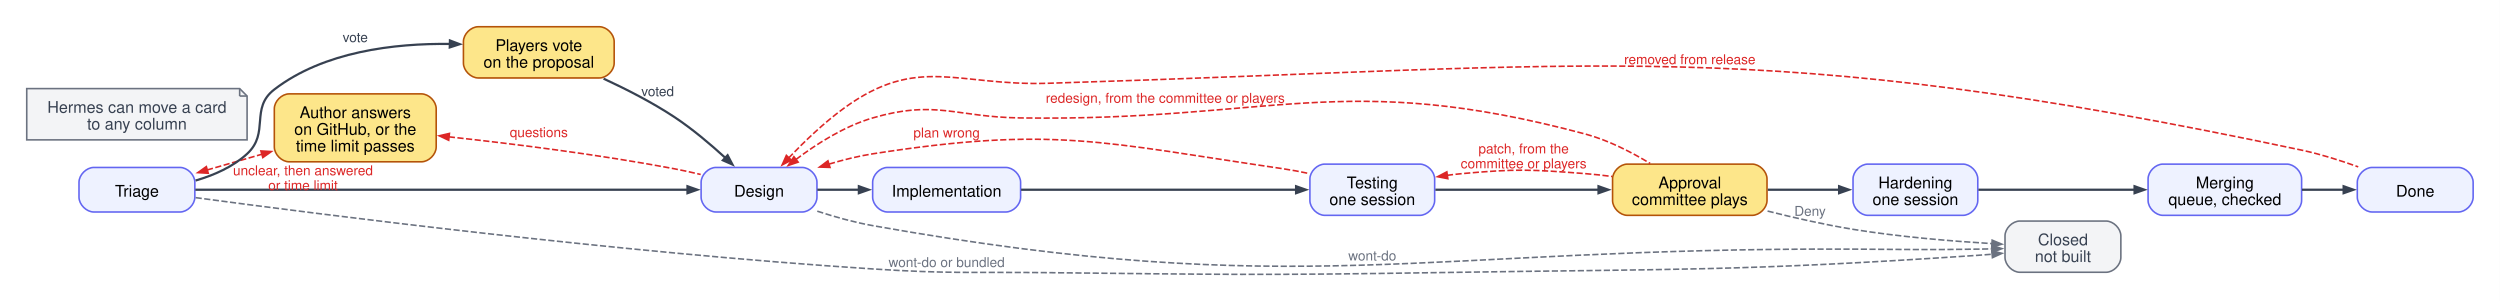
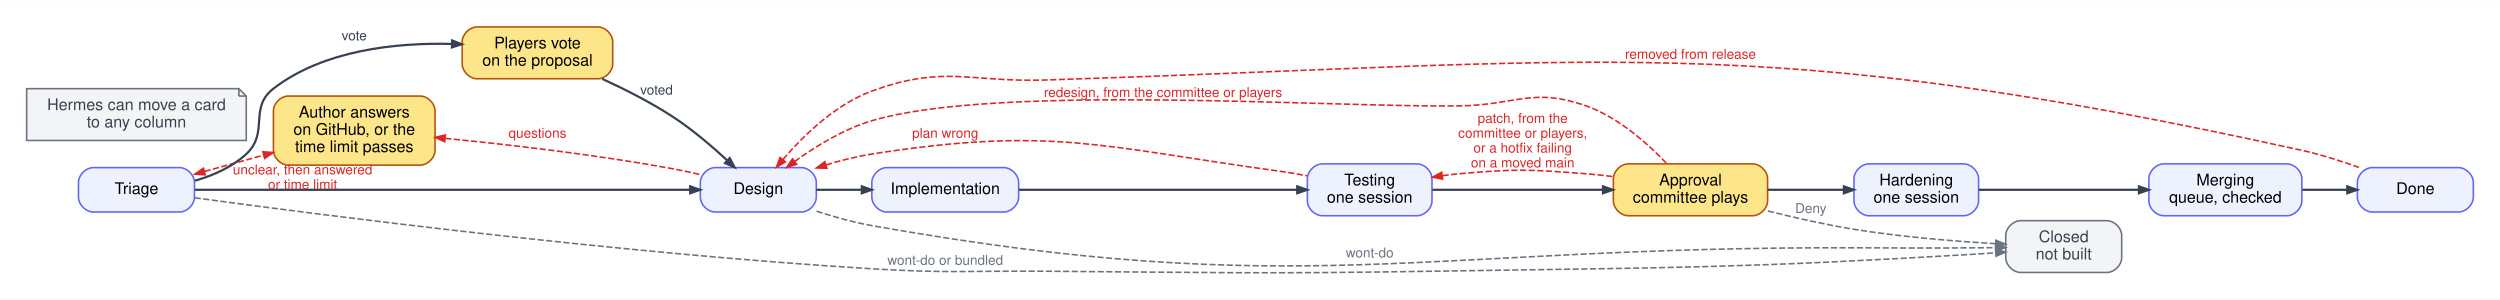
- <svg xmlns="http://www.w3.org/2000/svg" width="2020pt" height="243pt" viewBox="0.00 0.00 2020.00 243.00">
-   <g id="graph0" class="graph" transform="scale(1 1) rotate(0) translate(21.6 221.78)">
-     <polygon fill="white" stroke="none" points="-21.6,21.6 -21.6,-221.78 1998.3,-221.78 1998.3,21.6 -21.6,21.6" />
+ <svg xmlns="http://www.w3.org/2000/svg" width="2026pt" height="243pt" viewBox="0.00 0.00 2026.20 242.55">
+   <g id="graph0" class="graph" transform="scale(1 1) rotate(0) translate(21.6 220.95)">
+     <polygon fill="white" stroke="transparent" points="-21.6,21.6 -21.6,-220.95 2004.6,-220.95 2004.6,21.6 -21.6,21.6" />
    <g id="node1" class="node">
-       <path fill="#eef2ff" stroke="#6366f1" stroke-width="1.3" d="M123.83,-86.48C123.83,-86.48 54.23,-86.48 54.23,-86.48 48.23,-86.48 42.23,-80.48 42.23,-74.48 42.23,-74.48 42.23,-62.48 42.23,-62.48 42.23,-56.48 48.23,-50.48 54.23,-50.48 54.23,-50.48 123.83,-50.48 123.83,-50.48 129.83,-50.48 135.83,-56.48 135.83,-62.48 135.83,-62.48 135.83,-74.48 135.83,-74.48 135.83,-80.48 129.83,-86.48 123.83,-86.48" />
-       <text xml:space="preserve" text-anchor="middle" x="89.03" y="-62.88" font-family="Helvetica,sans-Serif" font-size="13.00">Triage</text>
+       <path fill="#eef2ff" stroke="#6366f1" stroke-width="1.3" d="M124,-85.35C124,-85.35 54,-85.35 54,-85.35 48,-85.35 42,-79.35 42,-73.35 42,-73.35 42,-61.35 42,-61.35 42,-55.35 48,-49.35 54,-49.35 54,-49.35 124,-49.35 124,-49.35 130,-49.35 136,-55.35 136,-61.35 136,-61.35 136,-73.35 136,-73.35 136,-79.35 130,-85.35 124,-85.35" />
+       <text text-anchor="middle" x="89" y="-63.95" font-family="Helvetica,sans-Serif" font-size="13.00">Triage</text>
    </g>
    <g id="node2" class="node">
-       <path fill="#eef2ff" stroke="#6366f1" stroke-width="1.3" d="M626.5,-86.48C626.5,-86.48 556.9,-86.48 556.9,-86.48 550.9,-86.48 544.9,-80.48 544.9,-74.48 544.9,-74.48 544.9,-62.48 544.9,-62.48 544.9,-56.48 550.9,-50.48 556.9,-50.48 556.9,-50.48 626.5,-50.48 626.5,-50.48 632.5,-50.48 638.5,-56.48 638.5,-62.48 638.5,-62.48 638.5,-74.48 638.5,-74.48 638.5,-80.48 632.5,-86.48 626.5,-86.48" />
-       <text xml:space="preserve" text-anchor="middle" x="591.7" y="-62.88" font-family="Helvetica,sans-Serif" font-size="13.00">Design</text>
+       <path fill="#eef2ff" stroke="#6366f1" stroke-width="1.3" d="M628,-85.35C628,-85.35 558,-85.35 558,-85.35 552,-85.35 546,-79.35 546,-73.35 546,-73.35 546,-61.35 546,-61.35 546,-55.35 552,-49.35 558,-49.35 558,-49.35 628,-49.35 628,-49.35 634,-49.35 640,-55.35 640,-61.35 640,-61.35 640,-73.35 640,-73.35 640,-79.35 634,-85.35 628,-85.35" />
+       <text text-anchor="middle" x="593" y="-63.95" font-family="Helvetica,sans-Serif" font-size="13.00">Design</text>
    </g>
    <g id="edge1" class="edge">
-       <path fill="none" stroke="#374151" stroke-width="1.8" d="M136.23,-68.48C228.26,-68.48 434.17,-68.48 534.11,-68.48" />
-       <polygon fill="#374151" stroke="#374151" stroke-width="1.8" points="533.88,-71.28 541.88,-68.48 533.88,-65.68 533.88,-71.28" />
+       <path fill="none" stroke="#374151" stroke-width="1.8" d="M136.33,-67.35C229.35,-67.35 438.4,-67.35 537.68,-67.35" />
+       <polygon fill="#374151" stroke="#374151" stroke-width="1.8" points="537.78,-70.15 545.78,-67.35 537.78,-64.55 537.78,-70.15" />
    </g>
    <g id="node9" class="node">
-       <path fill="#fde68a" stroke="#b45309" stroke-width="1.3" d="M318.85,-145.93C318.85,-145.93 212.05,-145.93 212.05,-145.93 206.05,-145.93 200.05,-139.93 200.05,-133.93 200.05,-133.93 200.05,-103.03 200.05,-103.03 200.05,-97.03 206.05,-91.03 212.05,-91.03 212.05,-91.03 318.85,-91.03 318.85,-91.03 324.85,-91.03 330.85,-97.03 330.85,-103.03 330.85,-103.03 330.85,-133.93 330.85,-133.93 330.85,-139.93 324.85,-145.93 318.85,-145.93" />
-       <text xml:space="preserve" text-anchor="middle" x="265.45" y="-126.38" font-family="Helvetica,sans-Serif" font-size="13.00">Author answers</text>
-       <text xml:space="preserve" text-anchor="middle" x="265.45" y="-112.88" font-family="Helvetica,sans-Serif" font-size="13.00">on GitHub, or the</text>
-       <text xml:space="preserve" text-anchor="middle" x="265.45" y="-99.38" font-family="Helvetica,sans-Serif" font-size="13.00">time limit passes</text>
+       <path fill="#fde68a" stroke="#b45309" stroke-width="1.3" d="M319,-143.35C319,-143.35 212,-143.35 212,-143.35 206,-143.35 200,-137.35 200,-131.35 200,-131.35 200,-99.35 200,-99.35 200,-93.35 206,-87.35 212,-87.35 212,-87.35 319,-87.35 319,-87.35 325,-87.35 331,-93.35 331,-99.35 331,-99.35 331,-131.35 331,-131.35 331,-137.35 325,-143.35 319,-143.35" />
+       <text text-anchor="middle" x="265.5" y="-125.95" font-family="Helvetica,sans-Serif" font-size="13.00">Author answers</text>
+       <text text-anchor="middle" x="265.5" y="-111.95" font-family="Helvetica,sans-Serif" font-size="13.00">on GitHub, or the</text>
+       <text text-anchor="middle" x="265.5" y="-97.95" font-family="Helvetica,sans-Serif" font-size="13.00">time limit passes</text>
    </g>
    <g id="edge8" class="edge">
-       <path fill="none" stroke="#dc2626" stroke-width="1.3" stroke-dasharray="5,2" d="M145.63,-84.41C159.84,-88.49 175.34,-92.93 190.32,-97.23" />
-       <polygon fill="#dc2626" stroke="#dc2626" stroke-width="1.3" points="146.66,-81.8 138.2,-82.29 145.12,-87.18 146.66,-81.8" />
-       <polygon fill="#dc2626" stroke="#dc2626" stroke-width="1.3" points="189.21,-99.82 197.67,-99.33 190.75,-94.44 189.21,-99.82" />
-       <text xml:space="preserve" text-anchor="middle" x="223.21" y="-80.19" font-family="Helvetica,sans-Serif" font-size="11.00" fill="#dc2626">unclear, then answered</text>
-       <text xml:space="preserve" text-anchor="middle" x="223.21" y="-68.19" font-family="Helvetica,sans-Serif" font-size="11.00" fill="#dc2626">or time limit</text>
+       <path fill="none" stroke="#dc2626" stroke-width="1.3" stroke-dasharray="5,2" d="M144.24,-82.27C159.39,-86.43 176.1,-91.03 192.12,-95.43" />
+       <polygon fill="#dc2626" stroke="#dc2626" stroke-width="1.3" points="144.76,-79.5 136.3,-80.08 143.28,-84.9 144.76,-79.5" />
+       <polygon fill="#dc2626" stroke="#dc2626" stroke-width="1.3" points="191.46,-98.16 199.91,-97.58 192.94,-92.76 191.46,-98.16" />
+       <text text-anchor="middle" x="223.66" y="-79.91" font-family="Helvetica,sans-Serif" font-size="11.00" fill="#dc2626">unclear, then answered</text>
+       <text text-anchor="middle" x="223.66" y="-67.91" font-family="Helvetica,sans-Serif" font-size="11.00" fill="#dc2626">or time limit</text>
    </g>
    <g id="node10" class="node">
-       <path fill="#fde68a" stroke="#b45309" stroke-width="1.3" d="M462.65,-200.18C462.65,-200.18 364.85,-200.18 364.85,-200.18 358.85,-200.18 352.85,-194.18 352.85,-188.18 352.85,-188.18 352.85,-170.78 352.85,-170.78 352.85,-164.78 358.85,-158.78 364.85,-158.78 364.85,-158.78 462.65,-158.78 462.65,-158.78 468.65,-158.78 474.65,-164.78 474.65,-170.78 474.65,-170.78 474.65,-188.18 474.65,-188.18 474.65,-194.18 468.65,-200.18 462.65,-200.18" />
-       <text xml:space="preserve" text-anchor="middle" x="413.75" y="-180.63" font-family="Helvetica,sans-Serif" font-size="13.00">Players vote</text>
-       <text xml:space="preserve" text-anchor="middle" x="413.75" y="-167.13" font-family="Helvetica,sans-Serif" font-size="13.00">on the proposal</text>
+       <path fill="#fde68a" stroke="#b45309" stroke-width="1.3" d="M463,-199.35C463,-199.35 365,-199.35 365,-199.35 359,-199.35 353,-193.35 353,-187.35 353,-187.35 353,-169.35 353,-169.35 353,-163.35 359,-157.35 365,-157.35 365,-157.35 463,-157.35 463,-157.35 469,-157.35 475,-163.35 475,-169.35 475,-169.35 475,-187.35 475,-187.35 475,-193.35 469,-199.35 463,-199.35" />
+       <text text-anchor="middle" x="414" y="-181.95" font-family="Helvetica,sans-Serif" font-size="13.00">Players vote</text>
+       <text text-anchor="middle" x="414" y="-167.95" font-family="Helvetica,sans-Serif" font-size="13.00">on the proposal</text>
    </g>
    <g id="edge10" class="edge">
-       <path fill="none" stroke="#374151" stroke-width="1.8" d="M136.43,-75.9C151.15,-80.18 166.57,-86.9 178.05,-97.48 196.51,-114.48 180.15,-134.18 200.05,-149.48 240.01,-180.19 297.07,-186.84 342.03,-186.27" />
-       <polygon fill="#374151" stroke="#374151" stroke-width="1.8" points="341.95,-189.07 349.87,-186.07 341.8,-183.47 341.95,-189.07" />
-       <text xml:space="preserve" text-anchor="middle" x="265.45" y="-187.78" font-family="Helvetica,sans-Serif" font-size="11.00" fill="#374151">vote</text>
+       <path fill="none" stroke="#374151" stroke-width="1.8" d="M136.43,-74.73C151.16,-79 166.56,-85.73 178,-96.35 196.7,-113.69 179.79,-133.78 200,-149.35 240.72,-180.71 299.28,-186.72 344.7,-185.58" />
+       <polygon fill="#374151" stroke="#374151" stroke-width="1.8" points="344.83,-188.38 352.73,-185.3 344.63,-182.78 344.83,-188.38" />
+       <text text-anchor="middle" x="265.5" y="-188.55" font-family="Helvetica,sans-Serif" font-size="11.00" fill="#374151">vote</text>
    </g>
    <g id="node12" class="node">
-       <path fill="#f3f4f6" stroke="#6b7280" stroke-width="1.3" d="M1680.05,-43.18C1680.05,-43.18 1610.45,-43.18 1610.45,-43.18 1604.45,-43.18 1598.45,-37.18 1598.45,-31.18 1598.45,-31.18 1598.45,-13.78 1598.45,-13.78 1598.45,-7.78 1604.45,-1.78 1610.45,-1.78 1610.45,-1.78 1680.05,-1.78 1680.05,-1.78 1686.05,-1.78 1692.05,-7.78 1692.05,-13.78 1692.05,-13.78 1692.05,-31.18 1692.05,-31.18 1692.05,-37.18 1686.05,-43.18 1680.05,-43.18" />
-       <text xml:space="preserve" text-anchor="middle" x="1645.25" y="-23.63" font-family="Helvetica,sans-Serif" font-size="13.00" fill="#374151">Closed</text>
-       <text xml:space="preserve" text-anchor="middle" x="1645.25" y="-10.13" font-family="Helvetica,sans-Serif" font-size="13.00" fill="#374151">not built</text>
+       <path fill="#f3f4f6" stroke="#6b7280" stroke-width="1.3" d="M1686,-42.35C1686,-42.35 1616,-42.35 1616,-42.35 1610,-42.35 1604,-36.35 1604,-30.35 1604,-30.35 1604,-12.35 1604,-12.35 1604,-6.35 1610,-0.35 1616,-0.35 1616,-0.35 1686,-0.35 1686,-0.35 1692,-0.35 1698,-6.35 1698,-12.35 1698,-12.35 1698,-30.35 1698,-30.35 1698,-36.35 1692,-42.35 1686,-42.35" />
+       <text text-anchor="middle" x="1651" y="-24.95" font-family="Helvetica,sans-Serif" font-size="13.00" fill="#374151">Closed</text>
+       <text text-anchor="middle" x="1651" y="-10.95" font-family="Helvetica,sans-Serif" font-size="13.00" fill="#374151">not built</text>
    </g>
    <g id="edge16" class="edge">
-       <path fill="none" stroke="#6b7280" stroke-width="1.3" stroke-dasharray="5,2" d="M136.46,-62.09C236.31,-48.66 478.99,-17.64 683.5,-4.48 746.3,-0.43 762.13,-2.14 825.05,-1.48 963.95,0 998.71,0.74 1137.6,-1.48 1332.72,-4.59 1381.75,-2.34 1576.45,-15.48 1580.26,-15.73 1584.19,-16.04 1588.14,-16.37" />
-       <polygon fill="#6b7280" stroke="#6b7280" stroke-width="1.3" points="1587.79,-19.15 1596.01,-17.08 1588.29,-13.57 1587.79,-19.15" />
-       <text xml:space="preserve" text-anchor="middle" x="743.28" y="-6.03" font-family="Helvetica,sans-Serif" font-size="11.00" fill="#6b7280">wont-do or bundled</text>
+       <path fill="none" stroke="#6b7280" stroke-width="1.3" stroke-dasharray="5,2" d="M136.17,-60.9C236.03,-47.28 479.67,-15.82 685,-3.35 747.56,0.45 763.33,-1.79 826,-1.35 965.11,-0.36 999.91,0.85 1139,-1.35 1335.96,-4.46 1385.36,-3.57 1582,-15.35 1586.44,-15.61 1591.03,-15.93 1595.65,-16.27" />
+       <polygon fill="#6b7280" stroke="#6b7280" stroke-width="1.3" points="1595.74,-19.09 1603.94,-16.93 1596.18,-13.51 1595.74,-19.09" />
+       <text text-anchor="middle" x="744.5" y="-6.55" font-family="Helvetica,sans-Serif" font-size="11.00" fill="#6b7280">wont-do or bundled</text>
    </g>
    <g id="node3" class="node">
-       <path fill="#eef2ff" stroke="#6366f1" stroke-width="1.3" d="M791.05,-86.48C791.05,-86.48 695.5,-86.48 695.5,-86.48 689.5,-86.48 683.5,-80.48 683.5,-74.48 683.5,-74.48 683.5,-62.48 683.5,-62.48 683.5,-56.48 689.5,-50.48 695.5,-50.48 695.5,-50.48 791.05,-50.48 791.05,-50.48 797.05,-50.48 803.05,-56.48 803.05,-62.48 803.05,-62.48 803.05,-74.48 803.05,-74.48 803.05,-80.48 797.05,-86.48 791.05,-86.48" />
-       <text xml:space="preserve" text-anchor="middle" x="743.28" y="-62.88" font-family="Helvetica,sans-Serif" font-size="13.00">Implementation</text>
+       <path fill="#eef2ff" stroke="#6366f1" stroke-width="1.3" d="M792,-85.35C792,-85.35 697,-85.35 697,-85.35 691,-85.35 685,-79.35 685,-73.35 685,-73.35 685,-61.35 685,-61.35 685,-55.35 691,-49.35 697,-49.35 697,-49.35 792,-49.35 792,-49.35 798,-49.35 804,-55.35 804,-61.35 804,-61.35 804,-73.35 804,-73.35 804,-79.35 798,-85.35 792,-85.35" />
+       <text text-anchor="middle" x="744.5" y="-63.95" font-family="Helvetica,sans-Serif" font-size="13.00">Implementation</text>
    </g>
    <g id="edge2" class="edge">
-       <path fill="none" stroke="#374151" stroke-width="1.8" d="M638.8,-68.48C649.51,-68.48 661.15,-68.48 672.62,-68.48" />
-       <polygon fill="#374151" stroke="#374151" stroke-width="1.8" points="672.36,-71.28 680.36,-68.48 672.36,-65.68 672.36,-71.28" />
+       <path fill="none" stroke="#374151" stroke-width="1.8" d="M640.07,-67.35C651.69,-67.35 664.39,-67.35 676.79,-67.35" />
+       <polygon fill="#374151" stroke="#374151" stroke-width="1.8" points="676.88,-70.15 684.88,-67.35 676.88,-64.55 676.88,-70.15" />
    </g>
    <g id="node4" class="node">
-       <path fill="#eef2ff" stroke="#6366f1" stroke-width="1.3" d="M1125.6,-89.18C1125.6,-89.18 1048.8,-89.18 1048.8,-89.18 1042.8,-89.18 1036.8,-83.18 1036.8,-77.18 1036.8,-77.18 1036.8,-59.78 1036.8,-59.78 1036.8,-53.78 1042.8,-47.78 1048.8,-47.78 1048.8,-47.78 1125.6,-47.78 1125.6,-47.78 1131.6,-47.78 1137.6,-53.78 1137.6,-59.78 1137.6,-59.78 1137.6,-77.18 1137.6,-77.18 1137.6,-83.18 1131.6,-89.18 1125.6,-89.18" />
-       <text xml:space="preserve" text-anchor="middle" x="1087.2" y="-69.63" font-family="Helvetica,sans-Serif" font-size="13.00">Testing</text>
-       <text xml:space="preserve" text-anchor="middle" x="1087.2" y="-56.13" font-family="Helvetica,sans-Serif" font-size="13.00">one session</text>
+       <path fill="#eef2ff" stroke="#6366f1" stroke-width="1.3" d="M1127,-88.35C1127,-88.35 1050,-88.35 1050,-88.35 1044,-88.35 1038,-82.35 1038,-76.35 1038,-76.35 1038,-58.35 1038,-58.35 1038,-52.35 1044,-46.35 1050,-46.35 1050,-46.35 1127,-46.35 1127,-46.35 1133,-46.35 1139,-52.35 1139,-58.35 1139,-58.35 1139,-76.35 1139,-76.35 1139,-82.35 1133,-88.35 1127,-88.35" />
+       <text text-anchor="middle" x="1088.5" y="-70.95" font-family="Helvetica,sans-Serif" font-size="13.00">Testing</text>
+       <text text-anchor="middle" x="1088.5" y="-56.95" font-family="Helvetica,sans-Serif" font-size="13.00">one session</text>
    </g>
    <g id="edge12" class="edge">
-       <path fill="none" stroke="#dc2626" stroke-width="1.3" stroke-dasharray="5,2" d="M648.19,-89.17C659.7,-92.62 671.88,-95.66 683.5,-97.48 829.08,-120.16 869.01,-106.79 1014.8,-85.48 1021.86,-84.44 1029.25,-83.05 1036.48,-81.5" />
-       <polygon fill="#dc2626" stroke="#dc2626" stroke-width="1.3" points="649.04,-86.51 640.57,-86.79 647.37,-91.85 649.04,-86.51" />
-       <text xml:space="preserve" text-anchor="middle" x="743.28" y="-110.73" font-family="Helvetica,sans-Serif" font-size="11.00" fill="#dc2626">plan wrong</text>
+       <path fill="none" stroke="#dc2626" stroke-width="1.3" stroke-dasharray="5,2" d="M647.89,-87.52C659.93,-91.19 672.77,-94.44 685,-96.35 830.49,-118.97 870.12,-102.36 1016,-82.35 1023.04,-81.38 1030.42,-80.12 1037.65,-78.74" />
+       <polygon fill="#dc2626" stroke="#dc2626" stroke-width="1.3" points="648.57,-84.8 640.1,-85.07 646.89,-90.14 648.57,-84.8" />
+       <text text-anchor="middle" x="744.5" y="-109.55" font-family="Helvetica,sans-Serif" font-size="11.00" fill="#dc2626">plan wrong</text>
    </g>
    <g id="node5" class="node">
-       <path fill="#fde68a" stroke="#b45309" stroke-width="1.3" d="M1394.15,-89.18C1394.15,-89.18 1293.35,-89.18 1293.35,-89.18 1287.35,-89.18 1281.35,-83.18 1281.35,-77.18 1281.35,-77.18 1281.35,-59.78 1281.35,-59.78 1281.35,-53.78 1287.35,-47.78 1293.35,-47.78 1293.35,-47.78 1394.15,-47.78 1394.15,-47.78 1400.15,-47.78 1406.15,-53.78 1406.15,-59.78 1406.15,-59.78 1406.15,-77.18 1406.15,-77.18 1406.15,-83.18 1400.15,-89.18 1394.15,-89.18" />
-       <text xml:space="preserve" text-anchor="middle" x="1343.75" y="-69.63" font-family="Helvetica,sans-Serif" font-size="13.00">Approval</text>
-       <text xml:space="preserve" text-anchor="middle" x="1343.75" y="-56.13" font-family="Helvetica,sans-Serif" font-size="13.00">committee plays</text>
+       <path fill="#fde68a" stroke="#b45309" stroke-width="1.3" d="M1399,-88.35C1399,-88.35 1298,-88.35 1298,-88.35 1292,-88.35 1286,-82.35 1286,-76.35 1286,-76.35 1286,-58.35 1286,-58.35 1286,-52.35 1292,-46.35 1298,-46.35 1298,-46.35 1399,-46.35 1399,-46.35 1405,-46.35 1411,-52.35 1411,-58.35 1411,-58.35 1411,-76.35 1411,-76.35 1411,-82.35 1405,-88.35 1399,-88.35" />
+       <text text-anchor="middle" x="1348.5" y="-70.95" font-family="Helvetica,sans-Serif" font-size="13.00">Approval</text>
+       <text text-anchor="middle" x="1348.5" y="-56.95" font-family="Helvetica,sans-Serif" font-size="13.00">committee plays</text>
    </g>
    <g id="edge14" class="edge">
-       <path fill="none" stroke="#dc2626" stroke-width="1.3" stroke-dasharray="5,2" d="M621.53,-92.94C638.41,-105.64 660.82,-119.85 683.5,-126.48 734.5,-141.37 749.92,-127.23 803.05,-126.48 1005.91,-123.59 1063.37,-165.95 1259.35,-113.48 1277.79,-108.54 1296.64,-98.84 1311.74,-89.7" />
-       <polygon fill="#dc2626" stroke="#dc2626" stroke-width="1.3" points="623.3,-90.77 615.27,-88.08 619.87,-95.2 623.3,-90.77" />
-       <text xml:space="preserve" text-anchor="middle" x="919.93" y="-138.74" font-family="Helvetica,sans-Serif" font-size="11.00" fill="#dc2626">redesign, from the committee or players</text>
+       <path fill="none" stroke="#dc2626" stroke-width="1.3" stroke-dasharray="5,2" d="M622.42,-90.28C639.48,-102.59 662.23,-116.59 685,-123.35 786.44,-153.44 1055.2,-134.01 1161,-135.35 1206.77,-135.92 1220.87,-150.69 1264,-135.35 1290.07,-126.07 1313.9,-104.79 1329.37,-88.49" />
+       <polygon fill="#dc2626" stroke="#dc2626" stroke-width="1.3" points="624.04,-87.99 615.94,-85.48 620.71,-92.49 624.04,-87.99" />
+       <text text-anchor="middle" x="921" y="-142.55" font-family="Helvetica,sans-Serif" font-size="11.00" fill="#dc2626">redesign, from the committee or players</text>
    </g>
    <g id="node8" class="node">
-       <path fill="#eef2ff" stroke="#6366f1" stroke-width="1.3" d="M1964.7,-86.48C1964.7,-86.48 1895.1,-86.48 1895.1,-86.48 1889.1,-86.48 1883.1,-80.48 1883.1,-74.48 1883.1,-74.48 1883.1,-62.48 1883.1,-62.48 1883.1,-56.48 1889.1,-50.48 1895.1,-50.48 1895.1,-50.48 1964.7,-50.48 1964.7,-50.48 1970.7,-50.48 1976.7,-56.48 1976.7,-62.48 1976.7,-62.48 1976.7,-74.48 1976.7,-74.48 1976.7,-80.48 1970.7,-86.48 1964.7,-86.48" />
-       <text xml:space="preserve" text-anchor="middle" x="1929.9" y="-62.88" font-family="Helvetica,sans-Serif" font-size="13.00">Done</text>
+       <path fill="#eef2ff" stroke="#6366f1" stroke-width="1.3" d="M1971,-85.35C1971,-85.35 1901,-85.35 1901,-85.35 1895,-85.35 1889,-79.35 1889,-73.35 1889,-73.35 1889,-61.35 1889,-61.35 1889,-55.35 1895,-49.35 1901,-49.35 1901,-49.35 1971,-49.35 1971,-49.35 1977,-49.35 1983,-55.35 1983,-61.35 1983,-61.35 1983,-73.35 1983,-73.35 1983,-79.35 1977,-85.35 1971,-85.35" />
+       <text text-anchor="middle" x="1936" y="-63.95" font-family="Helvetica,sans-Serif" font-size="13.00">Done</text>
    </g>
    <g id="edge15" class="edge">
-       <path fill="none" stroke="#dc2626" stroke-width="1.3" stroke-dasharray="5,2" d="M615.53,-94.03C628.01,-107.1 644.22,-122.69 660.5,-134.48 720.18,-177.67 751.41,-152.22 825.05,-154.48 1275.72,-168.27 1396.99,-193.85 1838.1,-100.48 1853.31,-97.26 1869.45,-92.15 1883.84,-86.96" />
-       <polygon fill="#dc2626" stroke="#dc2626" stroke-width="1.3" points="617.86,-92.42 610.35,-88.5 613.78,-96.25 617.86,-92.42" />
-       <text xml:space="preserve" text-anchor="middle" x="1343.75" y="-169.94" font-family="Helvetica,sans-Serif" font-size="11.00" fill="#dc2626">removed from release</text>
+       <path fill="none" stroke="#dc2626" stroke-width="1.3" stroke-dasharray="5,2" d="M612.93,-91.9C629.51,-111.21 655.53,-136.58 685,-147.35 743.98,-168.88 763.24,-154.34 826,-156.35 1278.92,-170.79 1401.49,-197 1844,-99.35 1859.37,-95.95 1875.72,-90.74 1890.27,-85.49" />
+       <polygon fill="#dc2626" stroke="#dc2626" stroke-width="1.3" points="614.95,-89.96 607.67,-85.61 610.65,-93.55 614.95,-89.96" />
+       <text text-anchor="middle" x="1348.5" y="-173.55" font-family="Helvetica,sans-Serif" font-size="11.00" fill="#dc2626">removed from release</text>
    </g>
    <g id="edge17" class="edge">
-       <path fill="none" stroke="#6b7280" stroke-width="1.3" stroke-dasharray="5,2" d="M638.76,-51.15C652.91,-46.53 668.67,-42.11 683.5,-39.48 1030.24,22.11 1123.49,-22.08 1475.65,-20.48 1520.45,-20.27 1531.65,-19.81 1576.45,-20.48 1580.25,-20.53 1584.17,-20.61 1588.12,-20.69" />
-       <polygon fill="#6b7280" stroke="#6b7280" stroke-width="1.3" points="1587.9,-23.49 1595.97,-20.88 1588.04,-17.89 1587.9,-23.49" />
-       <text xml:space="preserve" text-anchor="middle" x="1087.2" y="-11.33" font-family="Helvetica,sans-Serif" font-size="11.00" fill="#6b7280">wont-do</text>
+       <path fill="none" stroke="#6b7280" stroke-width="1.3" stroke-dasharray="5,2" d="M640.16,-50.02C654.35,-45.41 670.14,-40.98 685,-38.35 1033.43,23.44 1127.13,-21.54 1481,-20.35 1525.89,-20.19 1537.11,-20.02 1582,-20.35 1586.43,-20.38 1591.02,-20.42 1595.63,-20.47" />
+       <polygon fill="#6b7280" stroke="#6b7280" stroke-width="1.3" points="1595.88,-23.28 1603.91,-20.58 1595.95,-17.68 1595.88,-23.28" />
+       <text text-anchor="middle" x="1088.5" y="-12.55" font-family="Helvetica,sans-Serif" font-size="11.00" fill="#6b7280">wont-do</text>
    </g>
    <g id="edge3" class="edge">
-       <path fill="none" stroke="#374151" stroke-width="1.8" d="M803.44,-68.48C865.69,-68.48 963.15,-68.48 1025.84,-68.48" />
-       <polygon fill="#374151" stroke="#374151" stroke-width="1.8" points="1025.63,-71.28 1033.63,-68.48 1025.63,-65.68 1025.63,-71.28" />
+       <path fill="none" stroke="#374151" stroke-width="1.8" d="M804.29,-67.35C867.35,-67.35 966.85,-67.35 1029.58,-67.35" />
+       <polygon fill="#374151" stroke="#374151" stroke-width="1.8" points="1029.79,-70.15 1037.79,-67.35 1029.79,-64.55 1029.79,-70.15" />
    </g>
    <g id="edge4" class="edge">
-       <path fill="none" stroke="#374151" stroke-width="1.8" d="M1138.19,-68.48C1175.83,-68.48 1227.98,-68.48 1270.21,-68.48" />
-       <polygon fill="#374151" stroke="#374151" stroke-width="1.8" points="1269.99,-71.28 1277.99,-68.48 1269.99,-65.68 1269.99,-71.28" />
+       <path fill="none" stroke="#374151" stroke-width="1.8" d="M1139.24,-67.35C1178.53,-67.35 1233.83,-67.35 1277.57,-67.35" />
+       <polygon fill="#374151" stroke="#374151" stroke-width="1.8" points="1277.6,-70.15 1285.6,-67.35 1277.6,-64.55 1277.6,-70.15" />
    </g>
    <g id="edge13" class="edge">
-       <path fill="none" stroke="#dc2626" stroke-width="1.3" stroke-dasharray="5,2" d="M1147.5,-80.11C1151.59,-80.65 1155.65,-81.12 1159.6,-81.48 1203.75,-85.46 1215.15,-84.9 1259.35,-81.48 1266.36,-80.93 1273.68,-80.14 1280.94,-79.2" />
-       <polygon fill="#dc2626" stroke="#dc2626" stroke-width="1.3" points="1148.25,-77.39 1139.92,-79 1147.44,-82.93 1148.25,-77.39" />
-       <text xml:space="preserve" text-anchor="middle" x="1209.48" y="-97.81" font-family="Helvetica,sans-Serif" font-size="11.00" fill="#dc2626">patch, from the</text>
-       <text xml:space="preserve" text-anchor="middle" x="1209.48" y="-85.81" font-family="Helvetica,sans-Serif" font-size="11.00" fill="#dc2626">committee or players</text>
+       <path fill="none" stroke="#dc2626" stroke-width="1.3" stroke-dasharray="5,2" d="M1147.52,-78.8C1152.07,-79.42 1156.6,-79.95 1161,-80.35 1206.59,-84.46 1218.36,-83.88 1264,-80.35 1271.02,-79.8 1278.34,-79.01 1285.61,-78.07" />
+       <polygon fill="#dc2626" stroke="#dc2626" stroke-width="1.3" points="1147.67,-75.99 1139.35,-77.59 1146.85,-81.53 1147.67,-75.99" />
+       <text text-anchor="middle" x="1212.5" y="-121.55" font-family="Helvetica,sans-Serif" font-size="11.00" fill="#dc2626">patch, from the</text>
+       <text text-anchor="middle" x="1212.5" y="-109.55" font-family="Helvetica,sans-Serif" font-size="11.00" fill="#dc2626">committee or players,</text>
+       <text text-anchor="middle" x="1212.5" y="-97.55" font-family="Helvetica,sans-Serif" font-size="11.00" fill="#dc2626">or a hotfix failing</text>
+       <text text-anchor="middle" x="1212.5" y="-85.55" font-family="Helvetica,sans-Serif" font-size="11.00" fill="#dc2626">on a moved main</text>
    </g>
    <g id="node6" class="node">
-       <path fill="#eef2ff" stroke="#6366f1" stroke-width="1.3" d="M1564.45,-89.18C1564.45,-89.18 1487.65,-89.18 1487.65,-89.18 1481.65,-89.18 1475.65,-83.18 1475.65,-77.18 1475.65,-77.18 1475.65,-59.78 1475.65,-59.78 1475.65,-53.78 1481.65,-47.78 1487.65,-47.78 1487.65,-47.78 1564.45,-47.78 1564.45,-47.78 1570.45,-47.78 1576.45,-53.78 1576.45,-59.78 1576.45,-59.78 1576.45,-77.18 1576.45,-77.18 1576.45,-83.18 1570.45,-89.18 1564.45,-89.18" />
-       <text xml:space="preserve" text-anchor="middle" x="1526.05" y="-69.63" font-family="Helvetica,sans-Serif" font-size="13.00">Hardening</text>
-       <text xml:space="preserve" text-anchor="middle" x="1526.05" y="-56.13" font-family="Helvetica,sans-Serif" font-size="13.00">one session</text>
+       <path fill="#eef2ff" stroke="#6366f1" stroke-width="1.3" d="M1570,-88.35C1570,-88.35 1493,-88.35 1493,-88.35 1487,-88.35 1481,-82.35 1481,-76.35 1481,-76.35 1481,-58.35 1481,-58.35 1481,-52.35 1487,-46.35 1493,-46.35 1493,-46.35 1570,-46.35 1570,-46.35 1576,-46.35 1582,-52.35 1582,-58.35 1582,-58.35 1582,-76.35 1582,-76.35 1582,-82.35 1576,-88.35 1570,-88.35" />
+       <text text-anchor="middle" x="1531.5" y="-70.95" font-family="Helvetica,sans-Serif" font-size="13.00">Hardening</text>
+       <text text-anchor="middle" x="1531.5" y="-56.95" font-family="Helvetica,sans-Serif" font-size="13.00">one session</text>
    </g>
    <g id="edge5" class="edge">
-       <path fill="none" stroke="#374151" stroke-width="1.8" d="M1406.8,-68.48C1425.45,-68.48 1445.88,-68.48 1464.43,-68.48" />
-       <polygon fill="#374151" stroke="#374151" stroke-width="1.8" points="1464.39,-71.28 1472.39,-68.48 1464.39,-65.68 1464.39,-71.28" />
+       <path fill="none" stroke="#374151" stroke-width="1.8" d="M1411.03,-67.35C1430.94,-67.35 1452.94,-67.35 1472.57,-67.35" />
+       <polygon fill="#374151" stroke="#374151" stroke-width="1.8" points="1472.83,-70.15 1480.83,-67.35 1472.83,-64.55 1472.83,-70.15" />
    </g>
    <g id="edge18" class="edge">
-       <path fill="none" stroke="#6b7280" stroke-width="1.3" stroke-dasharray="5,2" d="M1406.6,-51.24C1428.28,-45.77 1452.91,-40.18 1475.65,-36.48 1512.83,-30.43 1555.06,-26.92 1587.96,-24.94" />
-       <polygon fill="#6b7280" stroke="#6b7280" stroke-width="1.3" points="1588.07,-27.73 1595.89,-24.48 1587.74,-22.14 1588.07,-27.73" />
-       <text xml:space="preserve" text-anchor="middle" x="1440.9" y="-47.38" font-family="Helvetica,sans-Serif" font-size="11.00" fill="#6b7280">Deny</text>
+       <path fill="none" stroke="#6b7280" stroke-width="1.3" stroke-dasharray="5,2" d="M1411.3,-50.2C1433.17,-44.7 1458.04,-39.07 1481,-35.35 1519.04,-29.18 1562.37,-25.66 1595.63,-23.69" />
+       <polygon fill="#6b7280" stroke="#6b7280" stroke-width="1.3" points="1596.03,-26.47 1603.86,-23.22 1595.71,-20.88 1596.03,-26.47" />
+       <text text-anchor="middle" x="1446" y="-48.55" font-family="Helvetica,sans-Serif" font-size="11.00" fill="#6b7280">Deny</text>
    </g>
    <g id="node7" class="node">
-       <path fill="#eef2ff" stroke="#6366f1" stroke-width="1.3" d="M1826.1,-89.18C1826.1,-89.18 1726.05,-89.18 1726.05,-89.18 1720.05,-89.18 1714.05,-83.18 1714.05,-77.18 1714.05,-77.18 1714.05,-59.78 1714.05,-59.78 1714.05,-53.78 1720.05,-47.78 1726.05,-47.78 1726.05,-47.78 1826.1,-47.78 1826.1,-47.78 1832.1,-47.78 1838.1,-53.78 1838.1,-59.78 1838.1,-59.78 1838.1,-77.18 1838.1,-77.18 1838.1,-83.18 1832.1,-89.18 1826.1,-89.18" />
-       <text xml:space="preserve" text-anchor="middle" x="1776.08" y="-69.63" font-family="Helvetica,sans-Serif" font-size="13.00">Merging</text>
-       <text xml:space="preserve" text-anchor="middle" x="1776.08" y="-56.13" font-family="Helvetica,sans-Serif" font-size="13.00">queue, checked</text>
+       <path fill="#eef2ff" stroke="#6366f1" stroke-width="1.3" d="M1832,-88.35C1832,-88.35 1732,-88.35 1732,-88.35 1726,-88.35 1720,-82.35 1720,-76.35 1720,-76.35 1720,-58.35 1720,-58.35 1720,-52.35 1726,-46.35 1732,-46.35 1732,-46.35 1832,-46.35 1832,-46.35 1838,-46.35 1844,-52.35 1844,-58.35 1844,-58.35 1844,-76.35 1844,-76.35 1844,-82.35 1838,-88.35 1832,-88.35" />
+       <text text-anchor="middle" x="1782" y="-70.95" font-family="Helvetica,sans-Serif" font-size="13.00">Merging</text>
+       <text text-anchor="middle" x="1782" y="-56.95" font-family="Helvetica,sans-Serif" font-size="13.00">queue, checked</text>
    </g>
    <g id="edge6" class="edge">
-       <path fill="none" stroke="#374151" stroke-width="1.8" d="M1576.94,-68.48C1613.17,-68.48 1662.73,-68.48 1703.22,-68.48" />
-       <polygon fill="#374151" stroke="#374151" stroke-width="1.8" points="1703.12,-71.28 1711.12,-68.48 1703.12,-65.68 1703.12,-71.28" />
+       <path fill="none" stroke="#374151" stroke-width="1.8" d="M1582.19,-67.35C1619.37,-67.35 1670.68,-67.35 1711.87,-67.35" />
+       <polygon fill="#374151" stroke="#374151" stroke-width="1.8" points="1711.96,-70.15 1719.96,-67.35 1711.96,-64.55 1711.96,-70.15" />
    </g>
    <g id="edge7" class="edge">
-       <path fill="none" stroke="#374151" stroke-width="1.8" d="M1838.39,-68.48C1849.62,-68.48 1861.29,-68.48 1872.36,-68.48" />
-       <polygon fill="#374151" stroke="#374151" stroke-width="1.8" points="1872.05,-71.28 1880.05,-68.48 1872.05,-65.68 1872.05,-71.28" />
+       <path fill="none" stroke="#374151" stroke-width="1.8" d="M1844.39,-67.35C1856.44,-67.35 1869,-67.35 1880.79,-67.35" />
+       <polygon fill="#374151" stroke="#374151" stroke-width="1.8" points="1880.82,-70.15 1888.82,-67.35 1880.82,-64.55 1880.82,-70.15" />
    </g>
    <g id="edge9" class="edge">
-       <path fill="none" stroke="#dc2626" stroke-width="1.3" stroke-dasharray="5,2" d="M341.03,-111.22C392.4,-105.66 462.09,-96.97 522.9,-85.48 529.94,-84.15 537.33,-82.53 544.54,-80.82" />
-       <polygon fill="#dc2626" stroke="#dc2626" stroke-width="1.3" points="340.95,-108.42 333.29,-112.05 341.55,-113.98 340.95,-108.42" />
-       <text xml:space="preserve" text-anchor="middle" x="413.75" y="-111.04" font-family="Helvetica,sans-Serif" font-size="11.00" fill="#dc2626">questions</text>
+       <path fill="none" stroke="#dc2626" stroke-width="1.3" stroke-dasharray="5,2" d="M339.26,-109.04C391.04,-103.95 462.11,-95.76 524,-84.35 531.06,-83.04 538.48,-81.44 545.71,-79.74" />
+       <polygon fill="#dc2626" stroke="#dc2626" stroke-width="1.3" points="338.82,-106.27 331.13,-109.83 339.36,-111.84 338.82,-106.27" />
+       <text text-anchor="middle" x="414" y="-109.55" font-family="Helvetica,sans-Serif" font-size="11.00" fill="#dc2626">questions</text>
    </g>
    <g id="edge11" class="edge">
-       <path fill="none" stroke="#374151" stroke-width="1.8" d="M466.08,-158.22C484.58,-149.68 505.24,-139.1 522.9,-127.48 537.65,-117.76 552.62,-105.1 564.72,-94" />
-       <polygon fill="#374151" stroke="#374151" stroke-width="1.8" points="566.31,-96.35 570.24,-88.84 562.48,-92.26 566.31,-96.35" />
-       <text xml:space="preserve" text-anchor="middle" x="509.78" y="-144.12" font-family="Helvetica,sans-Serif" font-size="11.00" fill="#374151">voted</text>
+       <path fill="none" stroke="#374151" stroke-width="1.8" d="M466.46,-157.25C485.17,-148.7 506.11,-138.06 524,-126.35 539.48,-116.21 555.18,-102.83 567.59,-91.38" />
+       <polygon fill="#374151" stroke="#374151" stroke-width="1.8" points="569.84,-93.11 573.76,-85.59 566.01,-89.02 569.84,-93.11" />
+       <text text-anchor="middle" x="510.5" y="-144.55" font-family="Helvetica,sans-Serif" font-size="11.00" fill="#374151">voted</text>
    </g>
    <g id="node11" class="node">
-       <polygon fill="#f3f4f6" stroke="#6b7280" stroke-width="1.3" points="172.05,-150.18 0,-150.18 0,-108.78 178.05,-108.78 178.05,-144.18 172.05,-150.18" />
-       <polyline fill="none" stroke="#6b7280" stroke-width="1.3" points="172.05,-150.18 172.05,-144.18" />
-       <polyline fill="none" stroke="#6b7280" stroke-width="1.3" points="178.05,-144.18 172.05,-144.18" />
-       <text xml:space="preserve" text-anchor="middle" x="89.03" y="-130.63" font-family="Helvetica,sans-Serif" font-size="13.00" fill="#374151">Hermes can move a card</text>
-       <text xml:space="preserve" text-anchor="middle" x="89.03" y="-117.13" font-family="Helvetica,sans-Serif" font-size="13.00" fill="#374151">to any column</text>
+       <polygon fill="#f3f4f6" stroke="#6b7280" stroke-width="1.3" points="172,-149.35 0,-149.35 0,-107.35 178,-107.35 178,-143.35 172,-149.35" />
+       <polyline fill="none" stroke="#6b7280" stroke-width="1.3" points="172,-149.35 172,-143.35 " />
+       <polyline fill="none" stroke="#6b7280" stroke-width="1.3" points="178,-143.35 172,-143.35 " />
+       <text text-anchor="middle" x="89" y="-131.95" font-family="Helvetica,sans-Serif" font-size="13.00" fill="#374151">Hermes can move a card</text>
+       <text text-anchor="middle" x="89" y="-117.95" font-family="Helvetica,sans-Serif" font-size="13.00" fill="#374151">to any column</text>
    </g>
  </g>
</svg>
